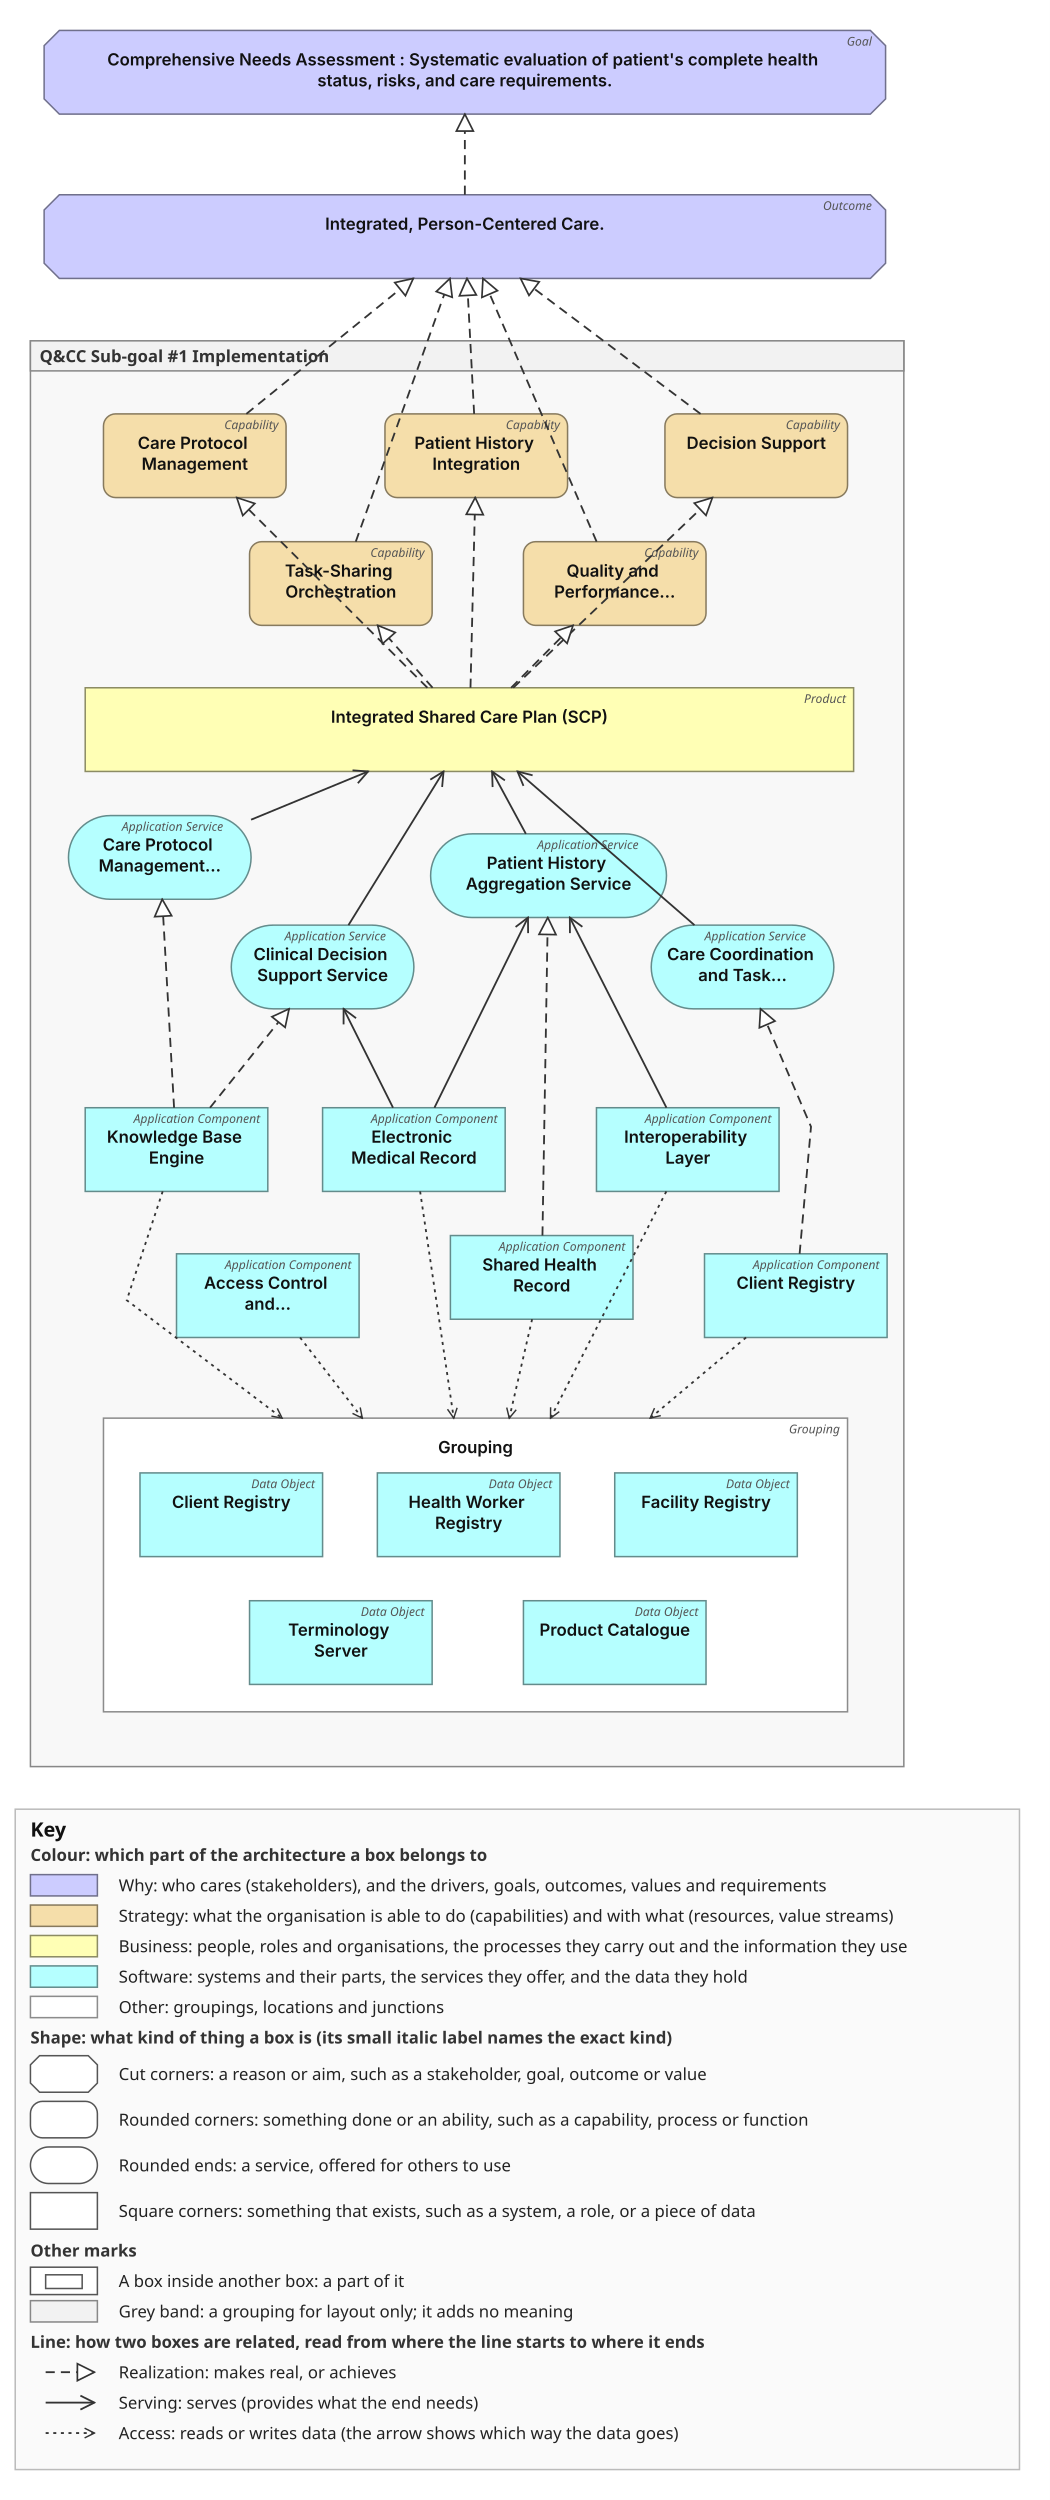
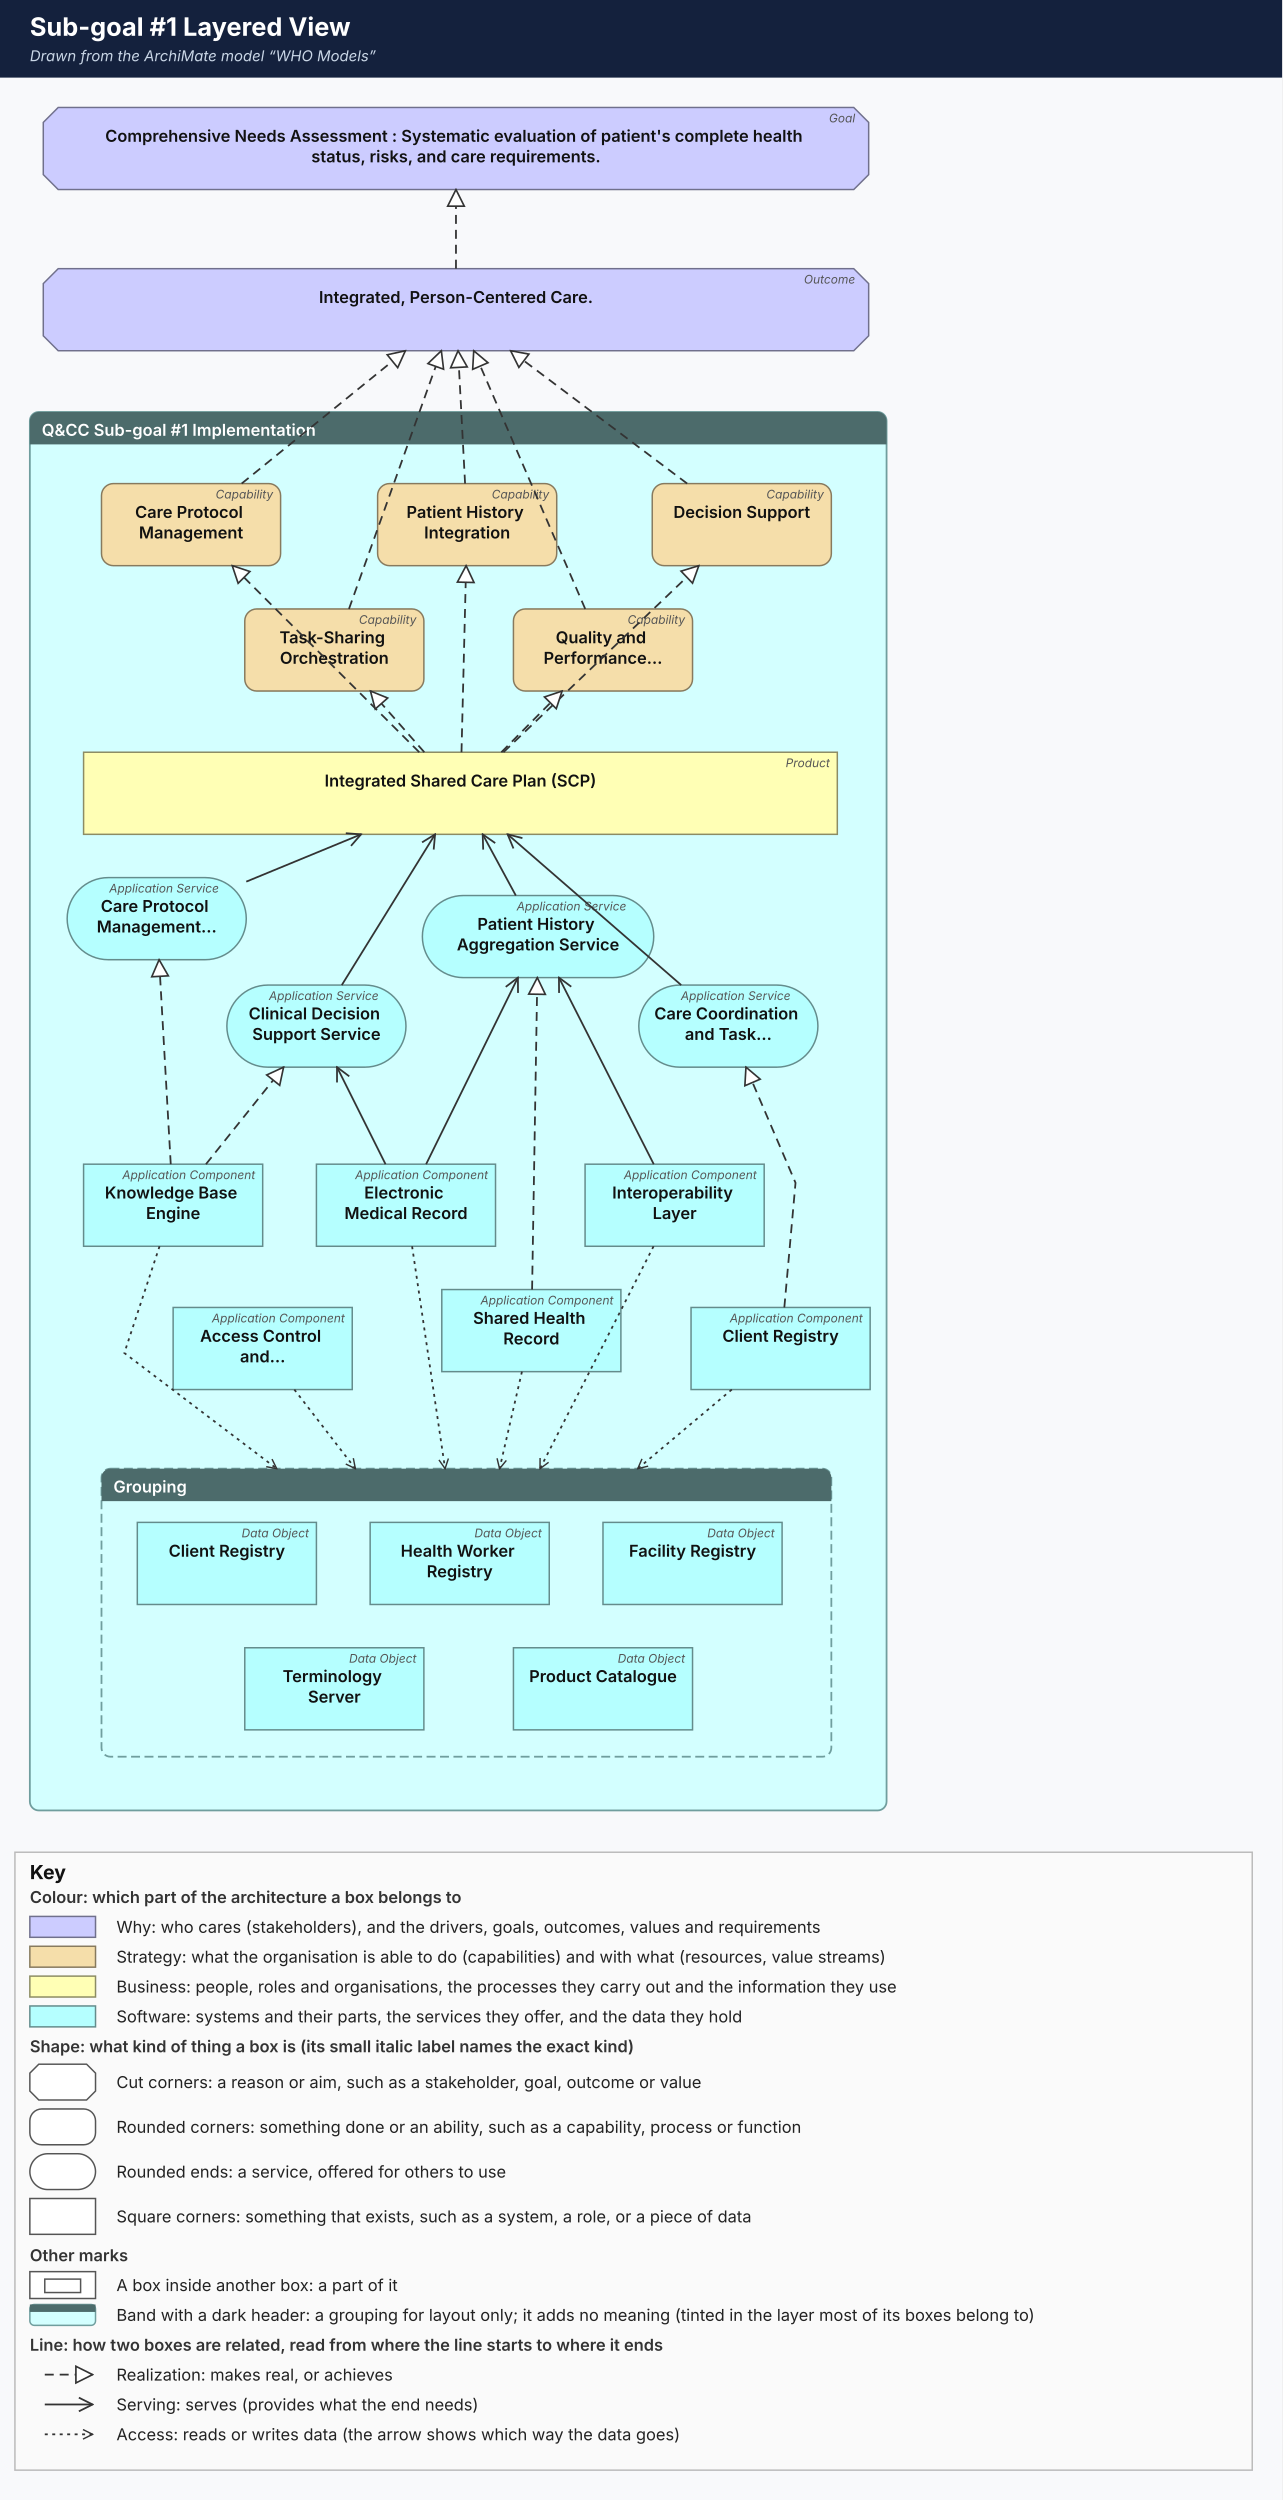
- <svg xmlns="http://www.w3.org/2000/svg" viewBox="12 -3 690 1643" width="690" height="1643" role="img" aria-labelledby="av-title">
+ <svg xmlns="http://www.w3.org/2000/svg" viewBox="12 -55 859 1675" width="859" height="1675" role="img" aria-labelledby="av-title">
  <style>
- .av-name{font:600 11px system-ui,-apple-system,"Segoe UI",sans-serif;fill:#111}
- .av-type{font:italic 8px system-ui,sans-serif;fill:#555}
- .av-group{font:600 11px system-ui,sans-serif;fill:#333}
- .av-note{font:10px system-ui,sans-serif;fill:#222}
- .av-key{font:11px system-ui,sans-serif;fill:#222}
- .av-keyh{font:600 11px system-ui,sans-serif;fill:#333}
- .av-keyt{font:700 13px system-ui,sans-serif;fill:#111}
- .av-rel{font:9px system-ui,sans-serif;fill:#333;paint-order:stroke;stroke:#fff;stroke-width:3px}
+ .av-name{font:600 11px Inter, "Segoe UI", system-ui, -apple-system, Helvetica, Arial, sans-serif;fill:#111}
+ .av-type{font:italic 8px Inter, "Segoe UI", system-ui, -apple-system, Helvetica, Arial, sans-serif;fill:#555}
+ .av-group{font:600 11px Inter, "Segoe UI", system-ui, -apple-system, Helvetica, Arial, sans-serif;fill:#333}
+ .av-note{font:10px Inter, "Segoe UI", system-ui, -apple-system, Helvetica, Arial, sans-serif;fill:#222}
+ .av-key{font:11px Inter, "Segoe UI", system-ui, -apple-system, Helvetica, Arial, sans-serif;fill:#222}
+ .av-keyh{font:600 11px Inter, "Segoe UI", system-ui, -apple-system, Helvetica, Arial, sans-serif;fill:#333}
+ .av-keyt{font:700 13px Inter, "Segoe UI", system-ui, -apple-system, Helvetica, Arial, sans-serif;fill:#111}
+ .av-rel{font:9px Inter, "Segoe UI", system-ui, -apple-system, Helvetica, Arial, sans-serif;fill:#333;paint-order:stroke;stroke:#fff;stroke-width:3px}
a:hover rect,a:hover polygon,a:focus rect,a:focus polygon{stroke:#06c;stroke-width:2.5}
</style>
  <defs>
    <marker id="arrow-open" viewBox="0 0 12 12" refX="11" refY="6" markerWidth="11" markerHeight="11" orient="auto-start-reverse" markerUnits="userSpaceOnUse">
      <path d="M1 1 L11 6 L1 11" fill="none" stroke="#333" stroke-width="1.3" />
    </marker>
    <marker id="arrow-filled" viewBox="0 0 12 12" refX="11" refY="6" markerWidth="11" markerHeight="11" orient="auto-start-reverse" markerUnits="userSpaceOnUse">
      <path d="M1 1 L11 6 L1 11 Z" fill="#333" />
    </marker>
    <marker id="arrow-small" viewBox="0 0 10 10" refX="9" refY="5" markerWidth="8" markerHeight="8" orient="auto-start-reverse" markerUnits="userSpaceOnUse">
      <path d="M1 1 L9 5 L1 9" fill="none" stroke="#333" stroke-width="1.2" />
    </marker>
    <marker id="triangle-hollow" viewBox="0 0 14 14" refX="13" refY="7" markerWidth="13" markerHeight="13" orient="auto-start-reverse" markerUnits="userSpaceOnUse">
      <path d="M1 1 L13 7 L1 13 Z" fill="#fff" stroke="#333" stroke-width="1.2" />
    </marker>
    <marker id="diamond-filled" viewBox="0 0 16 10" refX="1" refY="5" markerWidth="16" markerHeight="10" orient="auto-start-reverse" markerUnits="userSpaceOnUse">
      <path d="M1 5 L8 1 L15 5 L8 9 Z" fill="#333" />
    </marker>
    <marker id="diamond-hollow" viewBox="0 0 16 10" refX="1" refY="5" markerWidth="16" markerHeight="10" orient="auto-start-reverse" markerUnits="userSpaceOnUse">
      <path d="M1 5 L8 1 L15 5 L8 9 Z" fill="#fff" stroke="#333" stroke-width="1.2" />
    </marker>
    <marker id="dot" viewBox="0 0 8 8" refX="4" refY="4" markerWidth="7" markerHeight="7" orient="auto" markerUnits="userSpaceOnUse">
      <circle cx="4" cy="4" r="3.2" fill="#333" />
    </marker>
    <pattern id="missing" width="8" height="8" patternUnits="userSpaceOnUse" patternTransform="rotate(45)">
      <rect width="8" height="8" fill="#fff" />
      <line x1="0" y1="0" x2="0" y2="8" stroke="#d33" stroke-width="2" />
    </pattern>
  </defs>
-   <rect x="12" y="-3" width="690" height="1643" fill="#fff" />
+   <rect x="12" y="-55" width="859" height="1675" fill="#f8f9fb" />
+   <rect x="12" y="-55" width="859" height="52" fill="#14213d" />
+   <text x="32" y="-31" style="font:700 17px Inter, &quot;Segoe UI&quot;, system-ui, -apple-system, Helvetica, Arial, sans-serif;fill:#fff">Sub-goal #1 Layered View</text>
+   <text x="32" y="-14" style="font:italic 10px Inter, &quot;Segoe UI&quot;, system-ui, -apple-system, Helvetica, Arial, sans-serif;fill:#c9d6e6">Drawn from the ArchiMate model “WHO Models”</text>
  <a href="../../../en/dpi-h-ra/archimate/0.2.0-draft.3/elements/comprehensive-needs-assessment-systematic-evaluation-of/" target="_top">
    <polygon points="51,17 584,17 594,27 594,62 584,72 51,72 41,62 41,27" fill="#ccccff" stroke="#70708c" stroke-width="1" />
    <text class="av-type" x="585" y="27" text-anchor="end">Goal</text>
    <text class="av-name" x="317.5" y="40" text-anchor="middle">
      <tspan x="317.5" dy="0">Comprehensive Needs Assessment : Systematic evaluation of patient's complete health</tspan>
      <tspan x="317.5" dy="13.75">status, risks, and care requirements.</tspan>
    </text>
  </a>
  <a href="../../../en/dpi-h-ra/archimate/0.2.0-draft.3/elements/integrated-person-centered-care/" target="_top">
    <polygon points="51,125 584,125 594,135 594,170 584,180 51,180 41,170 41,135" fill="#ccccff" stroke="#70708c" stroke-width="1" />
    <text class="av-type" x="585" y="135" text-anchor="end">Outcome</text>
    <text class="av-name" x="317.5" y="148" text-anchor="middle">
      <tspan x="317.5" dy="0">Integrated, Person-Centered Care.</tspan>
    </text>
  </a>
  <g class="av-g">
-     <rect x="32" y="221" width="574" height="937" fill="#f2f2f2" fill-opacity=".55" stroke="#888" />
-     <rect x="32" y="221" width="574" height="19.75" fill="#f2f2f2" stroke="#888" />
-     <text class="av-group" x="38" y="235">Q&amp;CC Sub-goal #1 Implementation</text>
+     <rect x="32" y="221" width="574" height="937" rx="6" fill="#d3ffff" stroke="#709e9e" stroke-width="1.2" />
+     <path d="M32 227 a6 6 0 0 1 6 -6 h562 a6 6 0 0 1 6 6 v15.75 h-574 z" fill="#4c6b6b" />
+     <text class="av-group" x="40" y="237" style="fill:#fff">Q&amp;CC Sub-goal #1 Implementation</text>
  </g>
  <a href="../../../en/dpi-h-ra/archimate/0.2.0-draft.3/elements/care-protocol-management/" target="_top">
    <rect x="80" y="269" width="120" height="55" rx="8" fill="#f5deaa" stroke="#877a5e" stroke-width="1" />
    <text class="av-type" x="195" y="279" text-anchor="end">Capability</text>
    <text class="av-name" x="140" y="292" text-anchor="middle">
      <tspan x="140" dy="0">Care Protocol</tspan>
      <tspan x="140" dy="13.75">Management</tspan>
    </text>
  </a>
  <a href="../../../en/dpi-h-ra/archimate/0.2.0-draft.3/elements/patient-history-integration/" target="_top">
    <rect x="265" y="269" width="120" height="55" rx="8" fill="#f5deaa" stroke="#877a5e" stroke-width="1" />
    <text class="av-type" x="380" y="279" text-anchor="end">Capability</text>
    <text class="av-name" x="325" y="292" text-anchor="middle">
      <tspan x="325" dy="0">Patient History</tspan>
      <tspan x="325" dy="13.75">Integration</tspan>
    </text>
  </a>
  <a href="../../../en/dpi-h-ra/archimate/0.2.0-draft.3/elements/decision-support/" target="_top">
    <rect x="449" y="269" width="120" height="55" rx="8" fill="#f5deaa" stroke="#877a5e" stroke-width="1" />
    <text class="av-type" x="564" y="279" text-anchor="end">Capability</text>
    <text class="av-name" x="509" y="292" text-anchor="middle">
      <tspan x="509" dy="0">Decision Support</tspan>
    </text>
  </a>
  <a href="../../../en/dpi-h-ra/archimate/0.2.0-draft.3/elements/task-sharing-orchestration/" target="_top">
    <rect x="176" y="353" width="120" height="55" rx="8" fill="#f5deaa" stroke="#877a5e" stroke-width="1" />
    <text class="av-type" x="291" y="363" text-anchor="end">Capability</text>
    <text class="av-name" x="236" y="376" text-anchor="middle">
      <tspan x="236" dy="0">Task-Sharing</tspan>
      <tspan x="236" dy="13.75">Orchestration</tspan>
    </text>
  </a>
  <a href="../../../en/dpi-h-ra/archimate/0.2.0-draft.3/elements/quality-and-performance-monitoring/" target="_top">
    <rect x="356" y="353" width="120" height="55" rx="8" fill="#f5deaa" stroke="#877a5e" stroke-width="1" />
    <text class="av-type" x="471" y="363" text-anchor="end">Capability</text>
    <text class="av-name" x="416" y="376" text-anchor="middle">
      <tspan x="416" dy="0">Quality and</tspan>
      <tspan x="416" dy="13.75">Performance…</tspan>
    </text>
  </a>
  <a href="../../../en/dpi-h-ra/archimate/0.2.0-draft.3/elements/grouping/" target="_top">
-     <rect x="80" y="929" width="489" height="193" fill="#ffffff" stroke="#8c8c8c" stroke-width="1" />
-     <text class="av-type" x="564" y="939" text-anchor="end">Grouping</text>
-     <text class="av-name" x="324.5" y="952" text-anchor="middle">
-       <tspan x="324.5" dy="0">Grouping</tspan>
-     </text>
+     <rect x="80" y="929" width="489" height="193" rx="6" fill="#d3ffff" stroke="#709e9e" stroke-width="1.2" stroke-dasharray="6 3" />
+     <path d="M80 935 a6 6 0 0 1 6 -6 h477 a6 6 0 0 1 6 6 v15.75 h-489 z" fill="#4c6b6b" />
+     <text class="av-group" x="88" y="945" style="fill:#fff">Grouping</text>
  </a>
  <a href="../../../en/dpi-h-ra/archimate/0.2.0-draft.3/elements/client-registry-4825/" target="_top">
    <rect x="104" y="965" width="120" height="55" fill="#b5ffff" stroke="#648c8c" stroke-width="1" />
    <text class="av-type" x="219" y="975" text-anchor="end">Data Object</text>
    <text class="av-name" x="164" y="988" text-anchor="middle">
      <tspan x="164" dy="0">Client Registry</tspan>
    </text>
  </a>
  <a href="../../../en/dpi-h-ra/archimate/0.2.0-draft.3/elements/health-worker-registry-7edb/" target="_top">
    <rect x="260" y="965" width="120" height="55" fill="#b5ffff" stroke="#648c8c" stroke-width="1" />
    <text class="av-type" x="375" y="975" text-anchor="end">Data Object</text>
    <text class="av-name" x="320" y="988" text-anchor="middle">
      <tspan x="320" dy="0">Health Worker</tspan>
      <tspan x="320" dy="13.75">Registry</tspan>
    </text>
  </a>
  <a href="../../../en/dpi-h-ra/archimate/0.2.0-draft.3/elements/facility-registry-4487/" target="_top">
    <rect x="416" y="965" width="120" height="55" fill="#b5ffff" stroke="#648c8c" stroke-width="1" />
    <text class="av-type" x="531" y="975" text-anchor="end">Data Object</text>
    <text class="av-name" x="476" y="988" text-anchor="middle">
      <tspan x="476" dy="0">Facility Registry</tspan>
    </text>
  </a>
  <a href="../../../en/dpi-h-ra/archimate/0.2.0-draft.3/elements/terminology-server-29a1/" target="_top">
    <rect x="176" y="1049" width="120" height="55" fill="#b5ffff" stroke="#648c8c" stroke-width="1" />
    <text class="av-type" x="291" y="1059" text-anchor="end">Data Object</text>
    <text class="av-name" x="236" y="1072" text-anchor="middle">
      <tspan x="236" dy="0">Terminology</tspan>
      <tspan x="236" dy="13.75">Server</tspan>
    </text>
  </a>
  <a href="../../../en/dpi-h-ra/archimate/0.2.0-draft.3/elements/product-catalogue-0cbd/" target="_top">
    <rect x="356" y="1049" width="120" height="55" fill="#b5ffff" stroke="#648c8c" stroke-width="1" />
    <text class="av-type" x="471" y="1059" text-anchor="end">Data Object</text>
    <text class="av-name" x="416" y="1072" text-anchor="middle">
      <tspan x="416" dy="0">Product Catalogue</tspan>
    </text>
  </a>
  <a href="../../../en/dpi-h-ra/archimate/0.2.0-draft.3/elements/knowledge-base-engine/" target="_top">
    <rect x="68" y="725" width="120" height="55" fill="#b5ffff" stroke="#648c8c" stroke-width="1" />
    <text class="av-type" x="183" y="735" text-anchor="end">Application Component</text>
    <text class="av-name" x="128" y="748" text-anchor="middle">
      <tspan x="128" dy="0">Knowledge Base</tspan>
      <tspan x="128" dy="13.75">Engine</tspan>
    </text>
  </a>
  <a href="../../../en/dpi-h-ra/archimate/0.2.0-draft.3/elements/shared-health-record-4aa2/" target="_top">
    <rect x="308" y="809" width="120" height="55" fill="#b5ffff" stroke="#648c8c" stroke-width="1" />
    <text class="av-type" x="423" y="819" text-anchor="end">Application Component</text>
    <text class="av-name" x="368" y="832" text-anchor="middle">
      <tspan x="368" dy="0">Shared Health</tspan>
      <tspan x="368" dy="13.75">Record</tspan>
    </text>
  </a>
  <a href="../../../en/dpi-h-ra/archimate/0.2.0-draft.3/elements/interoperability-layer-5cff/" target="_top">
    <rect x="404" y="725" width="120" height="55" fill="#b5ffff" stroke="#648c8c" stroke-width="1" />
    <text class="av-type" x="519" y="735" text-anchor="end">Application Component</text>
    <text class="av-name" x="464" y="748" text-anchor="middle">
      <tspan x="464" dy="0">Interoperability</tspan>
      <tspan x="464" dy="13.75">Layer</tspan>
    </text>
  </a>
  <a href="../../../en/dpi-h-ra/archimate/0.2.0-draft.3/elements/electronic-medical-record/" target="_top">
    <rect x="224" y="725" width="120" height="55" fill="#b5ffff" stroke="#648c8c" stroke-width="1" />
    <text class="av-type" x="339" y="735" text-anchor="end">Application Component</text>
    <text class="av-name" x="284" y="748" text-anchor="middle">
      <tspan x="284" dy="0">Electronic</tspan>
      <tspan x="284" dy="13.75">Medical Record</tspan>
    </text>
  </a>
  <a href="../../../en/dpi-h-ra/archimate/0.2.0-draft.3/elements/access-control-and-authentication-component/" target="_top">
    <rect x="128" y="821" width="120" height="55" fill="#b5ffff" stroke="#648c8c" stroke-width="1" />
    <text class="av-type" x="243" y="831" text-anchor="end">Application Component</text>
    <text class="av-name" x="188" y="844" text-anchor="middle">
      <tspan x="188" dy="0">Access Control</tspan>
      <tspan x="188" dy="13.75">and…</tspan>
    </text>
  </a>
  <a href="../../../en/dpi-h-ra/archimate/0.2.0-draft.3/elements/clinical-decision-support-service/" target="_top">
    <rect x="164" y="605" width="120" height="55" rx="27.5" fill="#b5ffff" stroke="#648c8c" stroke-width="1" />
    <text class="av-type" x="265.667" y="615" text-anchor="end">Application Service</text>
    <text class="av-name" x="224" y="628" text-anchor="middle">
      <tspan x="224" dy="0">Clinical Decision</tspan>
      <tspan x="224" dy="13.75">Support Service</tspan>
    </text>
  </a>
  <a href="../../../en/dpi-h-ra/archimate/0.2.0-draft.3/elements/patient-history-aggregation-service/" target="_top">
    <rect x="295" y="545" width="155" height="55" rx="27.5" fill="#b5ffff" stroke="#648c8c" stroke-width="1" />
    <text class="av-type" x="431.667" y="555" text-anchor="end">Application Service</text>
    <text class="av-name" x="372.5" y="568" text-anchor="middle">
      <tspan x="372.5" dy="0">Patient History</tspan>
      <tspan x="372.5" dy="13.75">Aggregation Service</tspan>
    </text>
  </a>
  <a href="../../../en/dpi-h-ra/archimate/0.2.0-draft.3/elements/care-protocol-management-service/" target="_top">
    <rect x="57" y="533" width="120" height="55" rx="27.5" fill="#b5ffff" stroke="#648c8c" stroke-width="1" />
    <text class="av-type" x="158.667" y="543" text-anchor="end">Application Service</text>
    <text class="av-name" x="117" y="556" text-anchor="middle">
      <tspan x="117" dy="0">Care Protocol</tspan>
      <tspan x="117" dy="13.75">Management…</tspan>
    </text>
  </a>
  <a href="../../../en/dpi-h-ra/archimate/0.2.0-draft.3/elements/care-coordination-and-task-assignment-service/" target="_top">
    <rect x="440" y="605" width="120" height="55" rx="27.5" fill="#b5ffff" stroke="#648c8c" stroke-width="1" />
    <text class="av-type" x="541.667" y="615" text-anchor="end">Application Service</text>
    <text class="av-name" x="500" y="628" text-anchor="middle">
      <tspan x="500" dy="0">Care Coordination</tspan>
      <tspan x="500" dy="13.75">and Task…</tspan>
    </text>
  </a>
  <a href="../../../en/dpi-h-ra/archimate/0.2.0-draft.3/elements/integrated-shared-care-plan-scp/" target="_top">
    <rect x="68" y="449" width="505" height="55" fill="#ffffb5" stroke="#8c8c64" stroke-width="1" />
    <text class="av-type" x="568" y="459" text-anchor="end">Product</text>
    <text class="av-name" x="320.5" y="472" text-anchor="middle">
      <tspan x="320.5" dy="0">Integrated Shared Care Plan (SCP)</tspan>
    </text>
  </a>
  <a href="../../../en/dpi-h-ra/archimate/0.2.0-draft.3/elements/client-registry-cb05/" target="_top">
    <rect x="475" y="821" width="120" height="55" fill="#b5ffff" stroke="#648c8c" stroke-width="1" />
    <text class="av-type" x="590" y="831" text-anchor="end">Application Component</text>
    <text class="av-name" x="535" y="844" text-anchor="middle">
      <tspan x="535" dy="0">Client Registry</tspan>
    </text>
  </a>
  <a href="../../../en/dpi-h-ra/archimate/0.2.0-draft.3/relationships/id-ceef12d9e9a14cb996eadf41e7908ebf/" target="_top">
    <path d="M317.5 125 L317.5 72" fill="none" stroke="#333" stroke-width="1.2" stroke-dasharray="6 4" marker-end="url(#triangle-hollow)" />
    <path d="M317.5 125 L317.5 72" fill="none" stroke="transparent" stroke-width="8" />
  </a>
  <a href="../../../en/dpi-h-ra/archimate/0.2.0-draft.3/relationships/id-0ee8bf34a6524e37833e8b654d9c4992/" target="_top">
    <path d="M173.9 269 L283.6 180" fill="none" stroke="#333" stroke-width="1.2" stroke-dasharray="6 4" marker-end="url(#triangle-hollow)" />
    <path d="M173.9 269 L283.6 180" fill="none" stroke="transparent" stroke-width="8" />
  </a>
  <a href="../../../en/dpi-h-ra/archimate/0.2.0-draft.3/relationships/id-35ba7597893249689bbe02024692dd56/" target="_top">
    <path d="M323.6 269 L318.9 180" fill="none" stroke="#333" stroke-width="1.2" stroke-dasharray="6 4" marker-end="url(#triangle-hollow)" />
    <path d="M323.6 269 L318.9 180" fill="none" stroke="transparent" stroke-width="8" />
  </a>
  <a href="../../../en/dpi-h-ra/archimate/0.2.0-draft.3/relationships/id-3da7ca517b574f1d817e29a0475ebb46/" target="_top">
    <path d="M472.4 269 L354.1 180" fill="none" stroke="#333" stroke-width="1.2" stroke-dasharray="6 4" marker-end="url(#triangle-hollow)" />
    <path d="M472.4 269 L354.1 180" fill="none" stroke="transparent" stroke-width="8" />
  </a>
  <a href="../../../en/dpi-h-ra/archimate/0.2.0-draft.3/relationships/id-08443906c8c84480be13538b561f513f/" target="_top">
    <path d="M245.8 353 L307.7 180" fill="none" stroke="#333" stroke-width="1.2" stroke-dasharray="6 4" marker-end="url(#triangle-hollow)" />
    <path d="M245.8 353 L307.7 180" fill="none" stroke="transparent" stroke-width="8" />
  </a>
  <a href="../../../en/dpi-h-ra/archimate/0.2.0-draft.3/relationships/id-b107e5bbff3d4943b6ee61fd25021e51/" target="_top">
    <path d="M404.1 353 L329.4 180" fill="none" stroke="#333" stroke-width="1.2" stroke-dasharray="6 4" marker-end="url(#triangle-hollow)" />
    <path d="M404.1 353 L329.4 180" fill="none" stroke="transparent" stroke-width="8" />
  </a>
  <a href="../../../en/dpi-h-ra/archimate/0.2.0-draft.3/relationships/id-241d0146f5324c9ea8d51385367f95e9/" target="_top">
    <path d="M118.9 780 L95.3 851.5 L197.4 929" fill="none" stroke="#333" stroke-width="1.2" stroke-dasharray="2 3" marker-end="url(#arrow-small)" />
    <path d="M118.9 780 L95.3 851.5 L197.4 929" fill="none" stroke="transparent" stroke-width="8" />
  </a>
  <a href="../../../en/dpi-h-ra/archimate/0.2.0-draft.3/relationships/id-e2dab98753864c7f85768f5d8379e42d/" target="_top">
    <path d="M150 725 L202 660" fill="none" stroke="#333" stroke-width="1.2" stroke-dasharray="6 4" marker-end="url(#triangle-hollow)" />
    <path d="M150 725 L202 660" fill="none" stroke="transparent" stroke-width="8" />
  </a>
  <a href="../../../en/dpi-h-ra/archimate/0.2.0-draft.3/relationships/id-25a486b313624d00b5c468aab3fa596b/" target="_top">
    <path d="M126.4 725 L118.6 588" fill="none" stroke="#333" stroke-width="1.2" stroke-dasharray="6 4" marker-end="url(#triangle-hollow)" />
    <path d="M126.4 725 L118.6 588" fill="none" stroke="transparent" stroke-width="8" />
  </a>
  <a href="../../../en/dpi-h-ra/archimate/0.2.0-draft.3/relationships/id-39fdf48f36f94eb5af8b00d680fd43ab/" target="_top">
    <path d="M361.7 864 L346.7 929" fill="none" stroke="#333" stroke-width="1.2" stroke-dasharray="2 3" marker-end="url(#arrow-small)" />
    <path d="M361.7 864 L346.7 929" fill="none" stroke="transparent" stroke-width="8" />
  </a>
  <a href="../../../en/dpi-h-ra/archimate/0.2.0-draft.3/relationships/id-90f976c020254414bce04036349987e4/" target="_top">
    <path d="M368.5 809 L372 600" fill="none" stroke="#333" stroke-width="1.2" stroke-dasharray="6 4" marker-end="url(#triangle-hollow)" />
    <path d="M368.5 809 L372 600" fill="none" stroke="transparent" stroke-width="8" />
  </a>
  <a href="../../../en/dpi-h-ra/archimate/0.2.0-draft.3/relationships/id-a7b70ab82ee648038b1567ae9da06d60/" target="_top">
    <path d="M450 725 L386.5 600" fill="none" stroke="#333" stroke-width="1.2" marker-end="url(#arrow-open)" />
    <path d="M450 725 L386.5 600" fill="none" stroke="transparent" stroke-width="8" />
  </a>
  <a href="../../../en/dpi-h-ra/archimate/0.2.0-draft.3/relationships/id-3d3b26d48edb4817be3b9a8ead75528a/" target="_top">
    <path d="M449.9 780 L373.8 929" fill="none" stroke="#333" stroke-width="1.2" stroke-dasharray="2 3" marker-end="url(#arrow-small)" />
    <path d="M449.9 780 L373.8 929" fill="none" stroke="transparent" stroke-width="8" />
  </a>
  <a href="../../../en/dpi-h-ra/archimate/0.2.0-draft.3/relationships/id-f00b0956b06e4c5796d6072f151272ad/" target="_top">
    <path d="M288.1 780 L310.2 929" fill="none" stroke="#333" stroke-width="1.2" stroke-dasharray="2 3" marker-end="url(#arrow-small)" />
    <path d="M288.1 780 L310.2 929" fill="none" stroke="transparent" stroke-width="8" />
  </a>
  <a href="../../../en/dpi-h-ra/archimate/0.2.0-draft.3/relationships/id-b7b24feb58274c319cb12716b6c4117f/" target="_top">
    <path d="M297.5 725 L359 600" fill="none" stroke="#333" stroke-width="1.2" marker-end="url(#arrow-open)" />
    <path d="M297.5 725 L359 600" fill="none" stroke="transparent" stroke-width="8" />
  </a>
  <a href="../../../en/dpi-h-ra/archimate/0.2.0-draft.3/relationships/id-e4e0a6a2a2c842b6abc38c1c52b72087/" target="_top">
    <path d="M270.3 725 L237.8 660" fill="none" stroke="#333" stroke-width="1.2" marker-end="url(#arrow-open)" />
    <path d="M270.3 725 L237.8 660" fill="none" stroke="transparent" stroke-width="8" />
  </a>
  <a href="../../../en/dpi-h-ra/archimate/0.2.0-draft.3/relationships/id-8c3f6fc79d5d4488b46003aea0b35525/" target="_top">
    <path d="M209.2 876 L250.1 929" fill="none" stroke="#333" stroke-width="1.2" stroke-dasharray="2 3" marker-end="url(#arrow-small)" />
    <path d="M209.2 876 L250.1 929" fill="none" stroke="transparent" stroke-width="8" />
  </a>
  <a href="../../../en/dpi-h-ra/archimate/0.2.0-draft.3/relationships/id-e1947ada66c145f0bee65c098c8aef24/" target="_top">
    <path d="M241 605 L303.5 504" fill="none" stroke="#333" stroke-width="1.2" marker-end="url(#arrow-open)" />
    <path d="M241 605 L303.5 504" fill="none" stroke="transparent" stroke-width="8" />
  </a>
  <a href="../../../en/dpi-h-ra/archimate/0.2.0-draft.3/relationships/id-42d970f0d2ed4767a469932ac5e9b2a3/" target="_top">
    <path d="M357.6 545 L335.4 504" fill="none" stroke="#333" stroke-width="1.2" marker-end="url(#arrow-open)" />
    <path d="M357.6 545 L335.4 504" fill="none" stroke="transparent" stroke-width="8" />
  </a>
  <a href="../../../en/dpi-h-ra/archimate/0.2.0-draft.3/relationships/id-ac2412aac66a481c8a77fbf51cb5b097/" target="_top">
    <path d="M177 535.7 L253.9 504" fill="none" stroke="#333" stroke-width="1.2" marker-end="url(#arrow-open)" />
    <path d="M177 535.7 L253.9 504" fill="none" stroke="transparent" stroke-width="8" />
  </a>
  <a href="../../../en/dpi-h-ra/archimate/0.2.0-draft.3/relationships/id-10d23c6d717b4b2cada2cf444e677add/" target="_top">
    <path d="M468.4 605 L352.1 504" fill="none" stroke="#333" stroke-width="1.2" marker-end="url(#arrow-open)" />
    <path d="M468.4 605 L352.1 504" fill="none" stroke="transparent" stroke-width="8" />
  </a>
  <a href="../../../en/dpi-h-ra/archimate/0.2.0-draft.3/relationships/id-b6cc7981652e4c45b823eddcfe9585ef/" target="_top">
    <path d="M349.3 449 L480.2 324" fill="none" stroke="#333" stroke-width="1.2" stroke-dasharray="6 4" marker-end="url(#triangle-hollow)" />
    <path d="M349.3 449 L480.2 324" fill="none" stroke="transparent" stroke-width="8" />
  </a>
  <a href="../../../en/dpi-h-ra/archimate/0.2.0-draft.3/relationships/id-728e0441898a49cfbcaaff417407ac73/" target="_top">
    <path d="M347.9 449 L388.6 408" fill="none" stroke="#333" stroke-width="1.2" stroke-dasharray="6 4" marker-end="url(#triangle-hollow)" />
    <path d="M347.9 449 L388.6 408" fill="none" stroke="transparent" stroke-width="8" />
  </a>
  <a href="../../../en/dpi-h-ra/archimate/0.2.0-draft.3/relationships/id-9c1def7be6ef4f7786324b9aab580999/" target="_top">
    <path d="M321.2 449 L324.3 324" fill="none" stroke="#333" stroke-width="1.2" stroke-dasharray="6 4" marker-end="url(#triangle-hollow)" />
    <path d="M321.2 449 L324.3 324" fill="none" stroke="transparent" stroke-width="8" />
  </a>
  <a href="../../../en/dpi-h-ra/archimate/0.2.0-draft.3/relationships/id-8bf66530bc1843dcb549655ac724d936/" target="_top">
    <path d="M292.9 449 L167.6 324" fill="none" stroke="#333" stroke-width="1.2" stroke-dasharray="6 4" marker-end="url(#triangle-hollow)" />
    <path d="M292.9 449 L167.6 324" fill="none" stroke="transparent" stroke-width="8" />
  </a>
  <a href="../../../en/dpi-h-ra/archimate/0.2.0-draft.3/relationships/id-53980ea361cd458c8270c258757084c9/" target="_top">
    <path d="M296.3 449 L260.2 408" fill="none" stroke="#333" stroke-width="1.2" stroke-dasharray="6 4" marker-end="url(#triangle-hollow)" />
    <path d="M296.3 449 L260.2 408" fill="none" stroke="transparent" stroke-width="8" />
  </a>
  <a href="../../../en/dpi-h-ra/archimate/0.2.0-draft.3/relationships/id-20c5ce0960894d889ccd81974cd84f38/" target="_top">
    <path d="M502.3 876 L439.3 929" fill="none" stroke="#333" stroke-width="1.2" stroke-dasharray="2 3" marker-end="url(#arrow-small)" />
    <path d="M502.3 876 L439.3 929" fill="none" stroke="transparent" stroke-width="8" />
  </a>
  <a href="../../../en/dpi-h-ra/archimate/0.2.0-draft.3/relationships/id-cb166580314a46e1ae7a9e02fb15c087/" target="_top">
    <path d="M537.5 821 L545 737.5 L511.8 660" fill="none" stroke="#333" stroke-width="1.2" stroke-dasharray="6 4" marker-end="url(#triangle-hollow)" />
    <path d="M537.5 821 L545 737.5 L511.8 660" fill="none" stroke="transparent" stroke-width="8" />
  </a>
  <g class="av-legend">
-     <rect x="22" y="1186" width="660" height="434" fill="#fafafa" stroke="#bbb" />
+     <rect x="22" y="1186" width="829" height="414" fill="#fafafa" stroke="#bbb" />
    <text class="av-keyt" x="32" y="1204">Key</text>
    <text class="av-keyh" x="32" y="1220">Colour: which part of the architecture a box belongs to</text>
    <rect x="32" y="1229" width="44" height="14" fill="#ccccff" stroke="#70708c" />
    <text class="av-key" x="90" y="1240">Why: who cares (stakeholders), and the drivers, goals, outcomes, values and requirements</text>
    <rect x="32" y="1249" width="44" height="14" fill="#f5deaa" stroke="#877a5e" />
    <text class="av-key" x="90" y="1260">Strategy: what the organisation is able to do (capabilities) and with what (resources, value streams)</text>
    <rect x="32" y="1269" width="44" height="14" fill="#ffffb5" stroke="#8c8c64" />
    <text class="av-key" x="90" y="1280">Business: people, roles and organisations, the processes they carry out and the information they use</text>
    <rect x="32" y="1289" width="44" height="14" fill="#b5ffff" stroke="#648c8c" />
    <text class="av-key" x="90" y="1300">Software: systems and their parts, the services they offer, and the data they hold</text>
-     <rect x="32" y="1309" width="44" height="14" fill="#ffffff" stroke="#8c8c8c" />
-     <text class="av-key" x="90" y="1320">Other: groupings, locations and junctions</text>
-     <text class="av-keyh" x="32" y="1340">Shape: what kind of thing a box is (its small italic label names the exact kind)</text>
-     <polygon points="38,1348 70,1348 76,1354 76,1366 70,1372 38,1372 32,1366 32,1354" fill="#fff" stroke="#555" />
-     <text class="av-key" x="90" y="1364">Cut corners: a reason or aim, such as a stakeholder, goal, outcome or value</text>
-     <rect x="32" y="1378" width="44" height="24" rx="8" fill="#fff" stroke="#555" />
-     <text class="av-key" x="90" y="1394">Rounded corners: something done or an ability, such as a capability, process or function</text>
-     <rect x="32" y="1408" width="44" height="24" rx="12" fill="#fff" stroke="#555" />
-     <text class="av-key" x="90" y="1424">Rounded ends: a service, offered for others to use</text>
-     <rect x="32" y="1438" width="44" height="24" fill="#fff" stroke="#555" />
-     <text class="av-key" x="90" y="1454">Square corners: something that exists, such as a system, a role, or a piece of data</text>
-     <text class="av-keyh" x="32" y="1480">Other marks</text>
-     <rect x="32" y="1487" width="44" height="18" fill="#fff" stroke="#555" />
-     <rect x="42" y="1492" width="24" height="9" fill="#fff" stroke="#555" />
-     <text class="av-key" x="90" y="1500">A box inside another box: a part of it</text>
-     <rect x="32" y="1509" width="44" height="14" fill="#f2f2f2" stroke="#888" />
-     <text class="av-key" x="90" y="1520">Grey band: a grouping for layout only; it adds no meaning</text>
-     <text class="av-keyh" x="32" y="1540">Line: how two boxes are related, read from where the line starts to where it ends</text>
-     <path d="M42 1556 L74 1556" fill="none" stroke="#333" stroke-width="1.2" stroke-dasharray="6 4" marker-end="url(#triangle-hollow)" />
-     <text class="av-key" x="90" y="1560">Realization: makes real, or achieves</text>
-     <path d="M42 1576 L74 1576" fill="none" stroke="#333" stroke-width="1.2" marker-end="url(#arrow-open)" />
-     <text class="av-key" x="90" y="1580">Serving: serves (provides what the end needs)</text>
-     <path d="M42 1596 L74 1596" fill="none" stroke="#333" stroke-width="1.2" stroke-dasharray="2 3" marker-end="url(#arrow-small)" />
-     <text class="av-key" x="90" y="1600">Access: reads or writes data (the arrow shows which way the data goes)</text>
+     <text class="av-keyh" x="32" y="1320">Shape: what kind of thing a box is (its small italic label names the exact kind)</text>
+     <polygon points="38,1328 70,1328 76,1334 76,1346 70,1352 38,1352 32,1346 32,1334" fill="#fff" stroke="#555" />
+     <text class="av-key" x="90" y="1344">Cut corners: a reason or aim, such as a stakeholder, goal, outcome or value</text>
+     <rect x="32" y="1358" width="44" height="24" rx="8" fill="#fff" stroke="#555" />
+     <text class="av-key" x="90" y="1374">Rounded corners: something done or an ability, such as a capability, process or function</text>
+     <rect x="32" y="1388" width="44" height="24" rx="12" fill="#fff" stroke="#555" />
+     <text class="av-key" x="90" y="1404">Rounded ends: a service, offered for others to use</text>
+     <rect x="32" y="1418" width="44" height="24" fill="#fff" stroke="#555" />
+     <text class="av-key" x="90" y="1434">Square corners: something that exists, such as a system, a role, or a piece of data</text>
+     <text class="av-keyh" x="32" y="1460">Other marks</text>
+     <rect x="32" y="1467" width="44" height="18" fill="#fff" stroke="#555" />
+     <rect x="42" y="1472" width="24" height="9" fill="#fff" stroke="#555" />
+     <text class="av-key" x="90" y="1480">A box inside another box: a part of it</text>
+     <rect x="32" y="1489" width="44" height="14" rx="3" fill="#d3ffff" stroke="#709e9e" />
+     <rect x="32" y="1489" width="44" height="5" fill="#4c6b6b" />
+     <text class="av-key" x="90" y="1500">Band with a dark header: a grouping for layout only; it adds no meaning (tinted in the layer most of its boxes belong to)</text>
+     <text class="av-keyh" x="32" y="1520">Line: how two boxes are related, read from where the line starts to where it ends</text>
+     <path d="M42 1536 L74 1536" fill="none" stroke="#333" stroke-width="1.2" stroke-dasharray="6 4" marker-end="url(#triangle-hollow)" />
+     <text class="av-key" x="90" y="1540">Realization: makes real, or achieves</text>
+     <path d="M42 1556 L74 1556" fill="none" stroke="#333" stroke-width="1.2" marker-end="url(#arrow-open)" />
+     <text class="av-key" x="90" y="1560">Serving: serves (provides what the end needs)</text>
+     <path d="M42 1576 L74 1576" fill="none" stroke="#333" stroke-width="1.2" stroke-dasharray="2 3" marker-end="url(#arrow-small)" />
+     <text class="av-key" x="90" y="1580">Access: reads or writes data (the arrow shows which way the data goes)</text>
  </g>
</svg>
